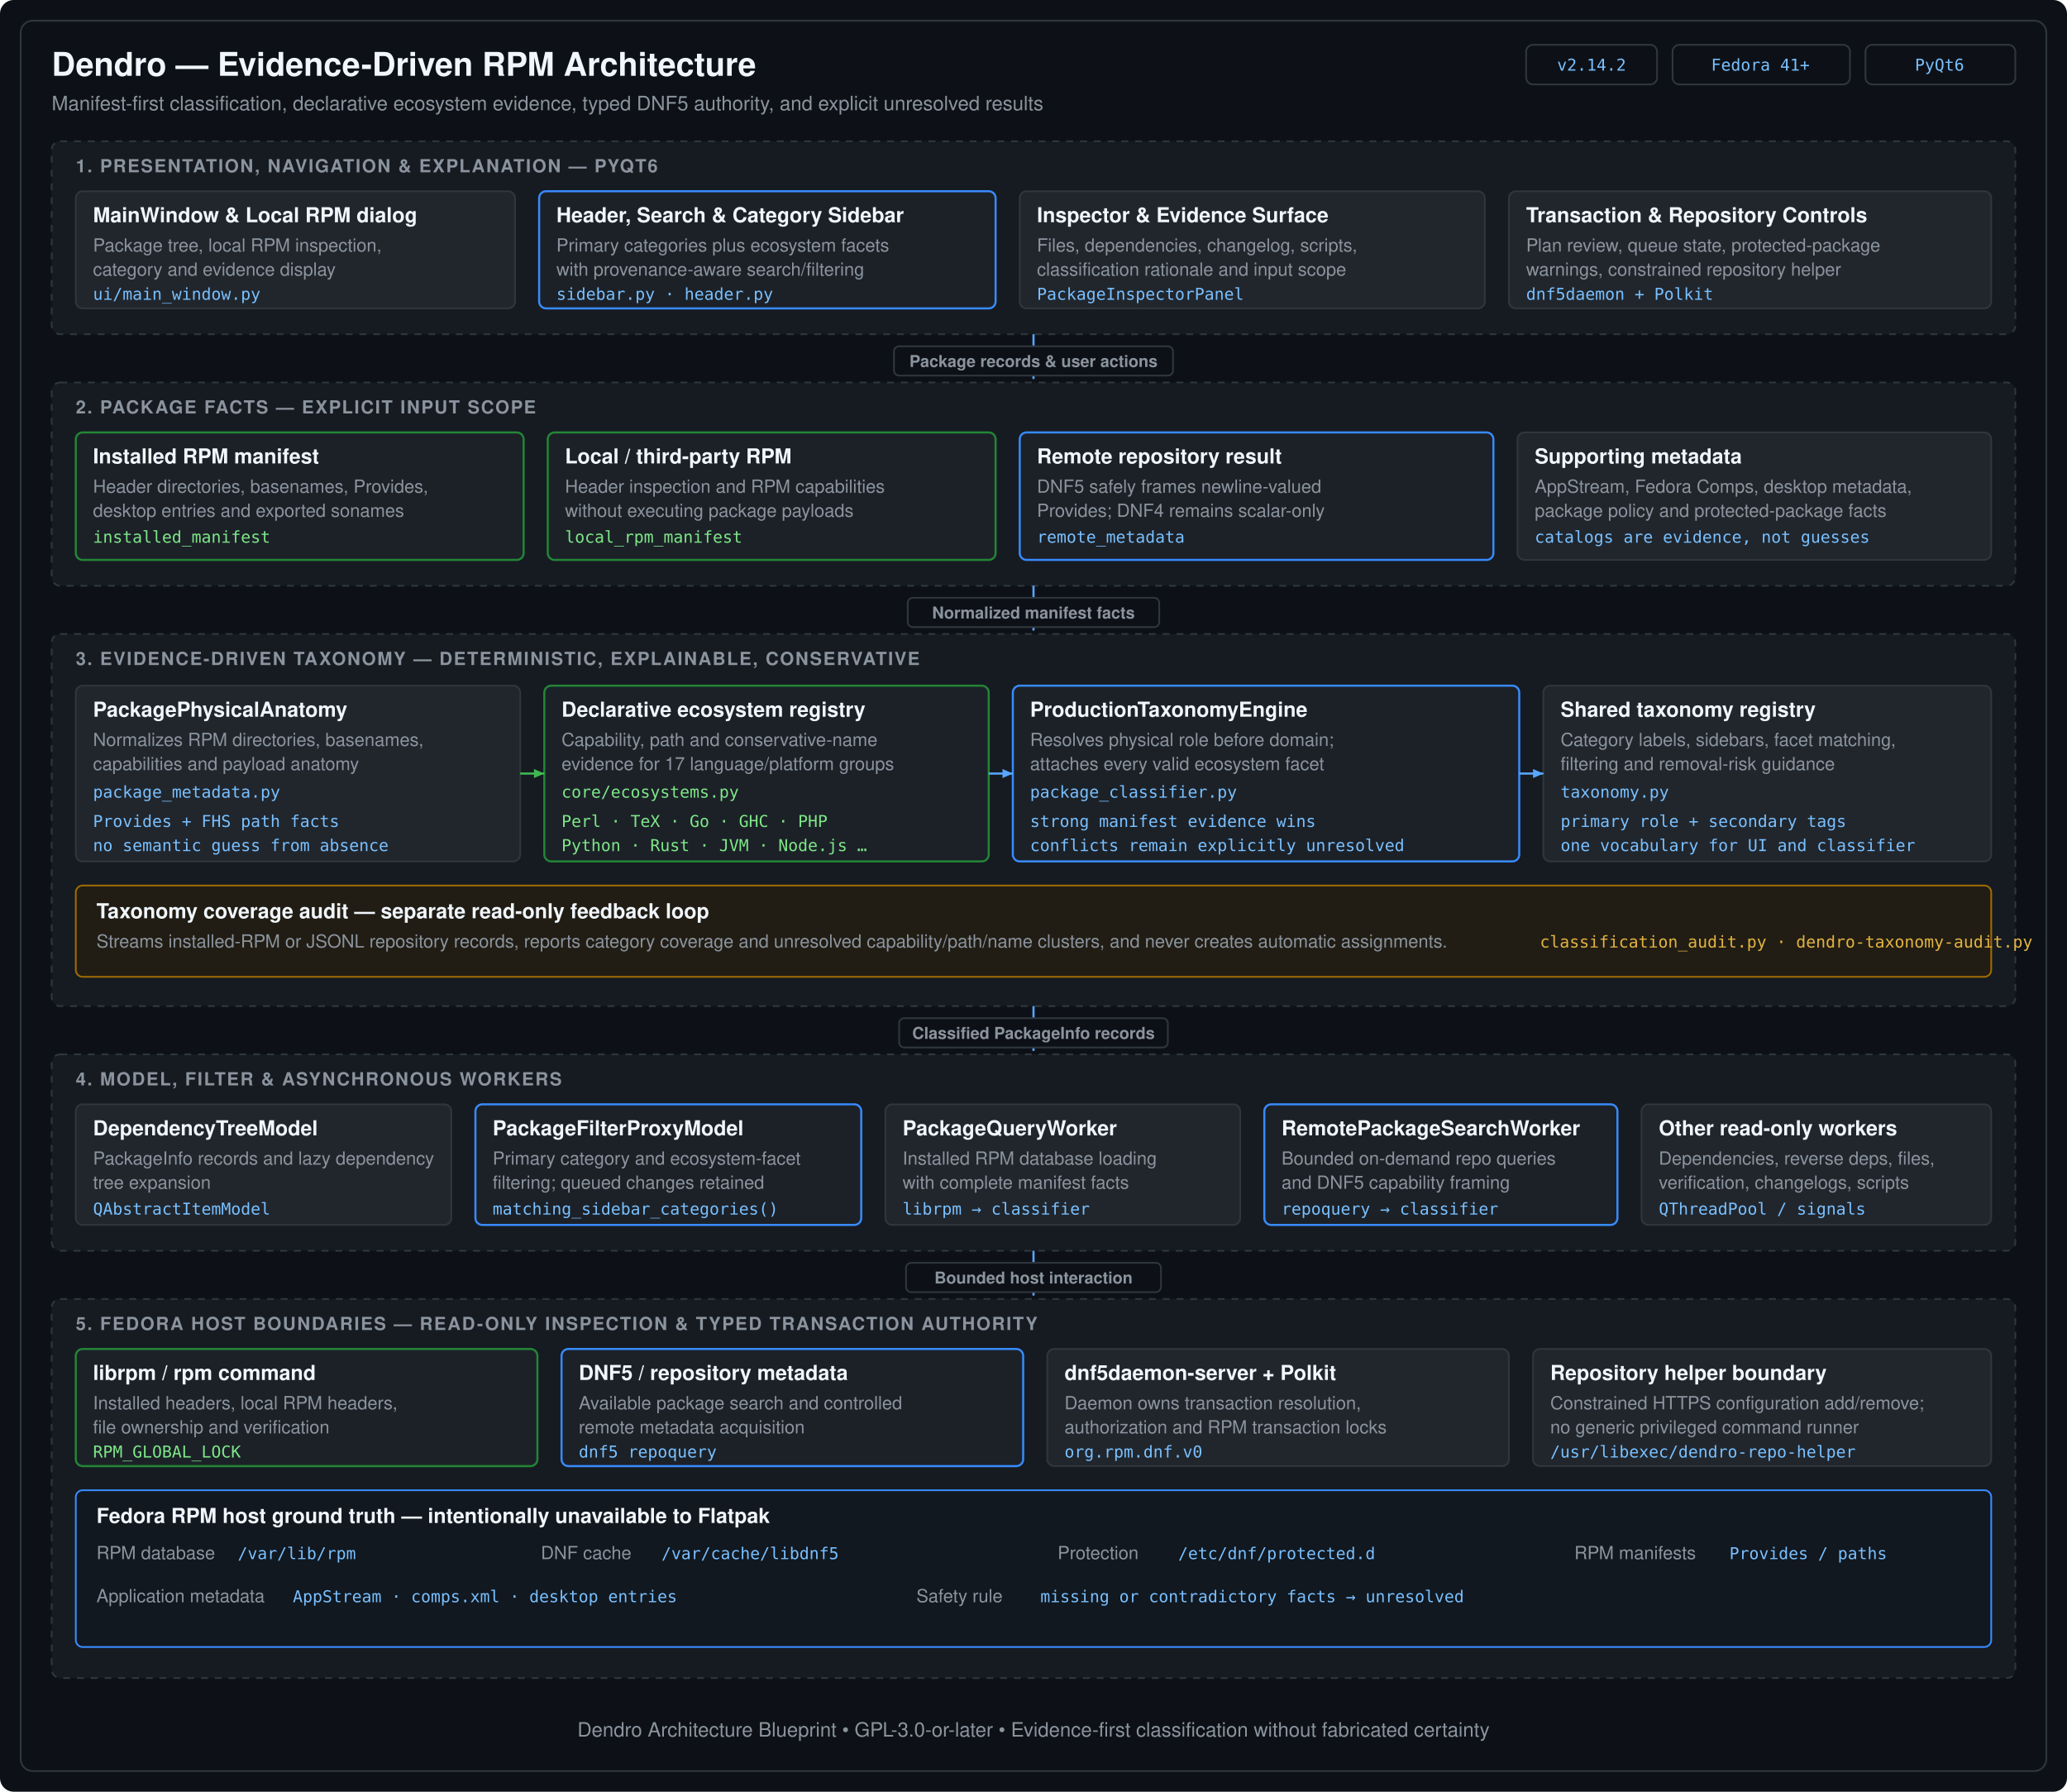
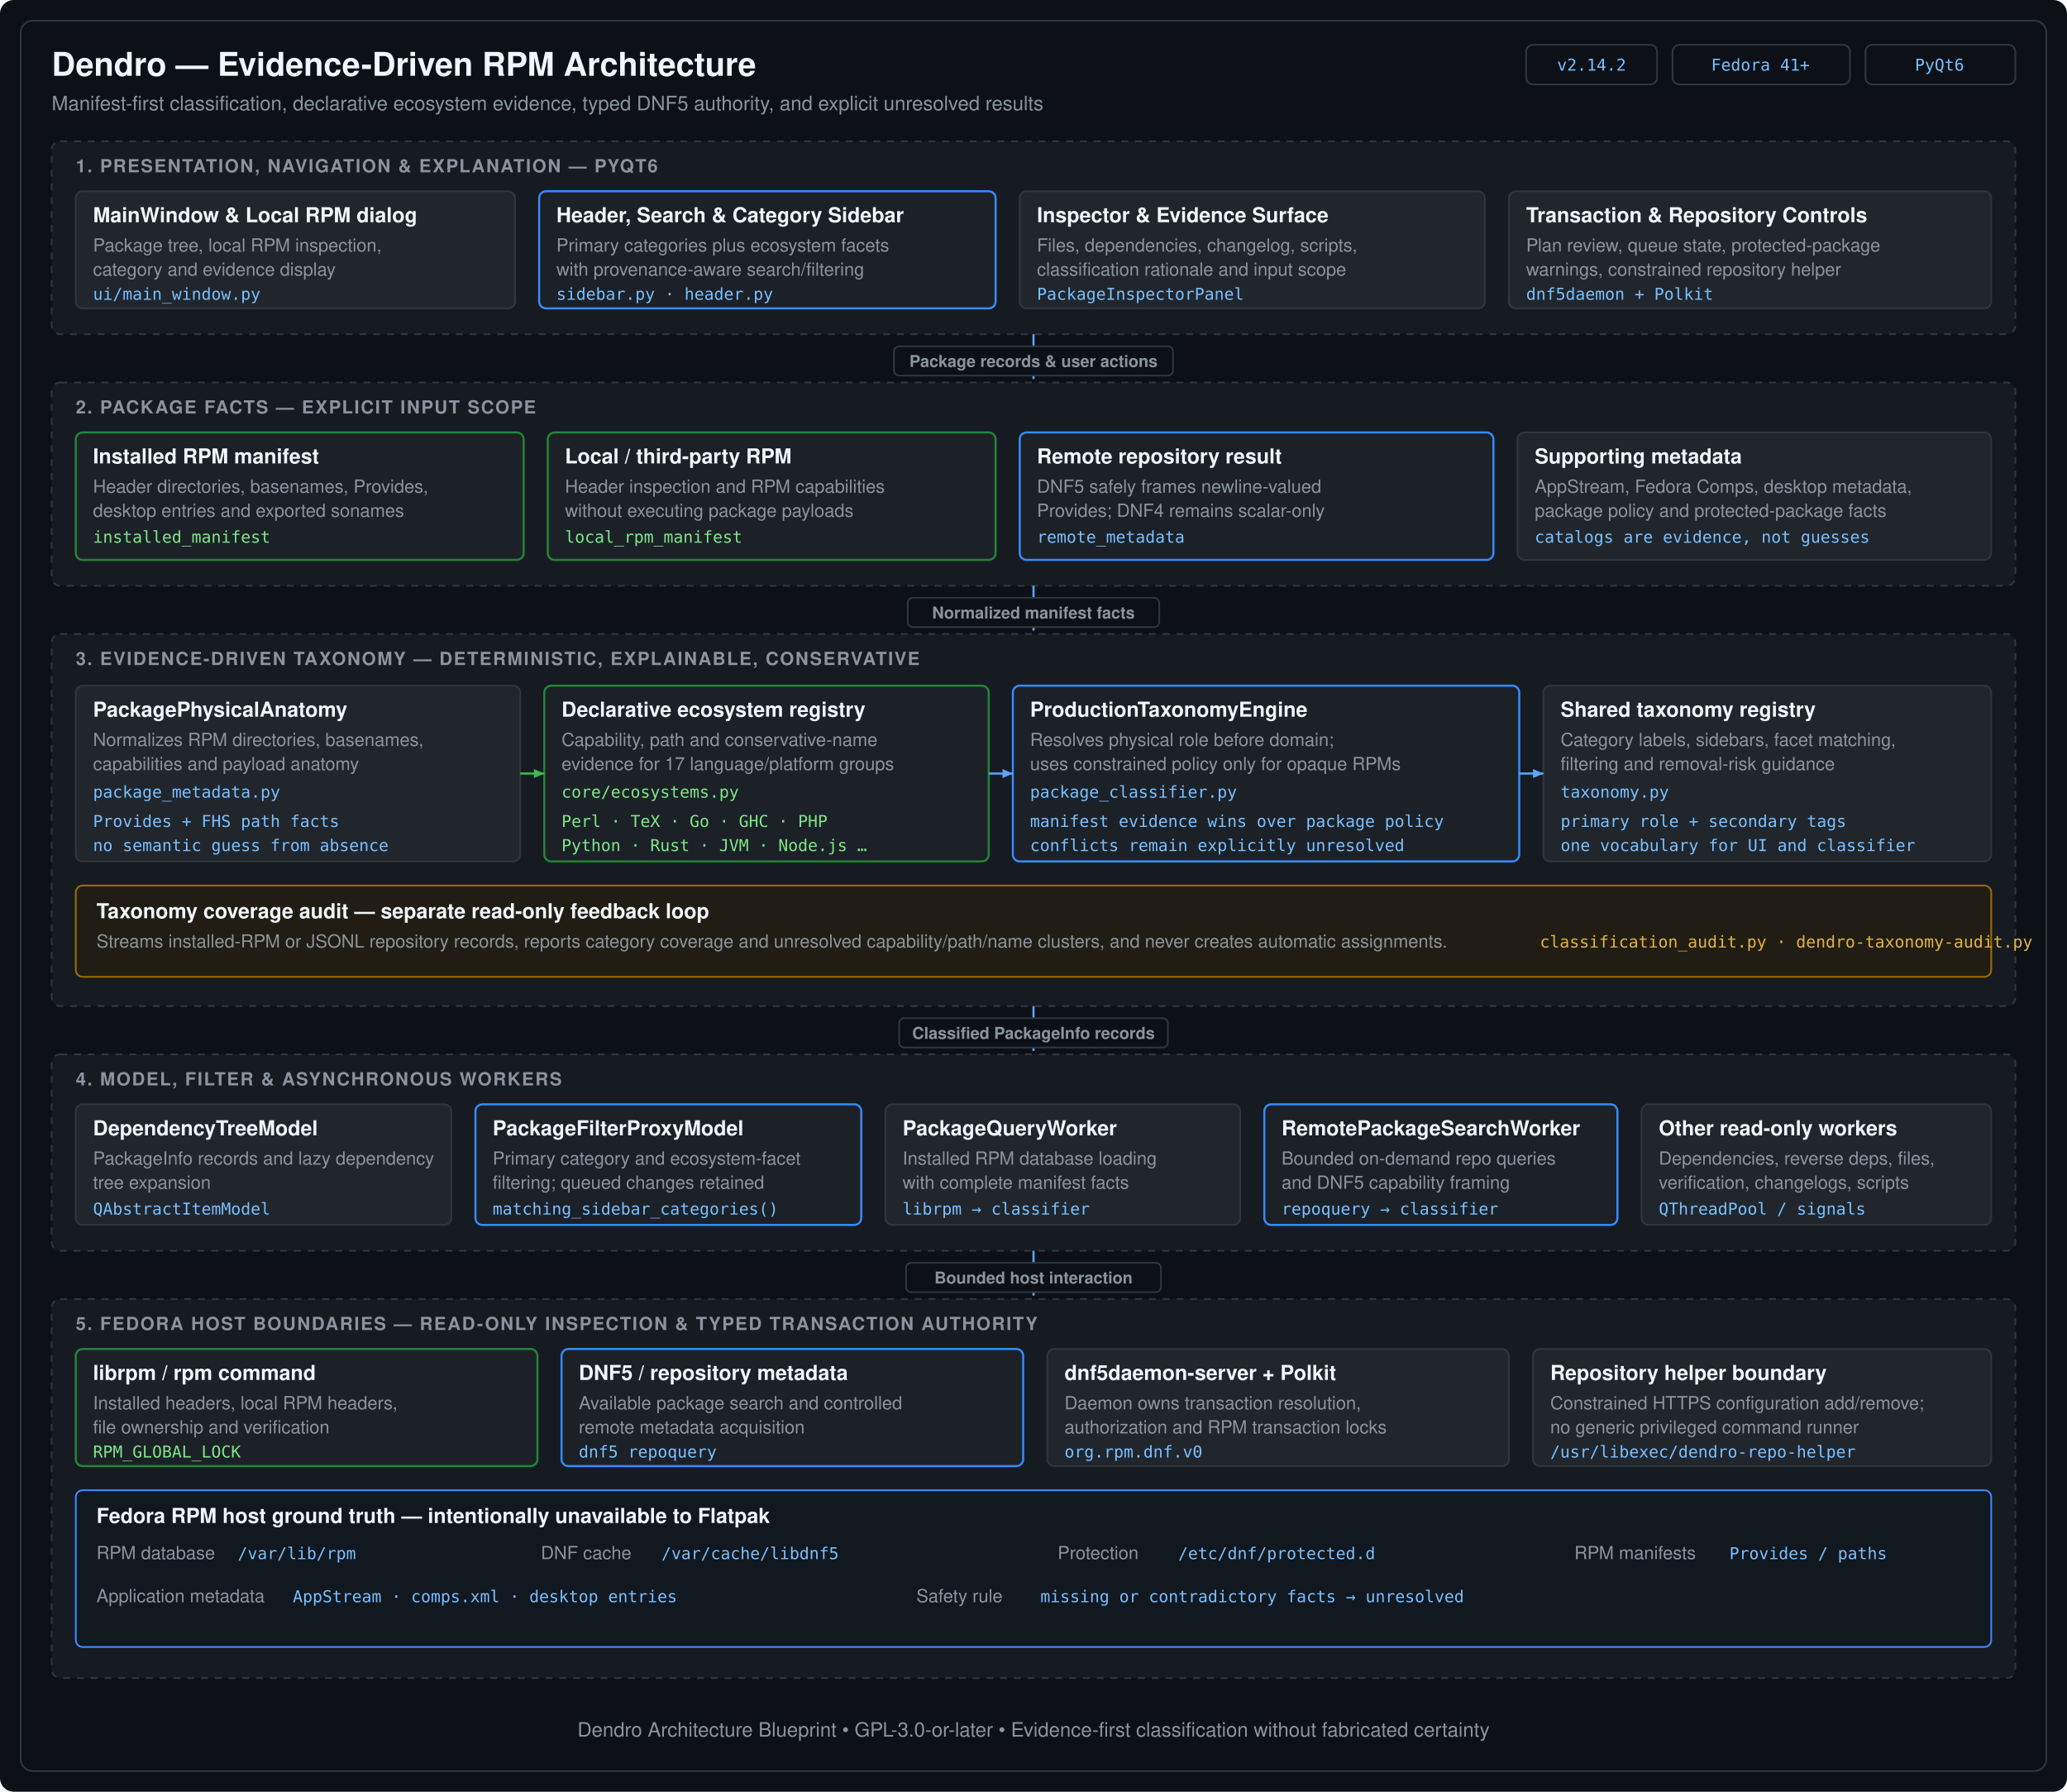
<svg xmlns="http://www.w3.org/2000/svg" viewBox="0 0 1200 1040" width="100%" height="100%" role="img" aria-labelledby="title description">
  <defs>
    <marker id="arrow-blue" viewBox="0 0 10 10" refX="8" refY="5" markerWidth="6" markerHeight="6" orient="auto">
      <path d="M0,1.5 L8,5 L0,8.5 Z" fill="#58a6ff" />
    </marker>
    <marker id="arrow-green" viewBox="0 0 10 10" refX="8" refY="5" markerWidth="6" markerHeight="6" orient="auto">
      <path d="M0,1.5 L8,5 L0,8.5 Z" fill="#3fb950" />
    </marker>
    <marker id="arrow-gray" viewBox="0 0 10 10" refX="8" refY="5" markerWidth="6" markerHeight="6" orient="auto">
      <path d="M0,1.5 L8,5 L0,8.5 Z" fill="#8b949e" />
    </marker>
    <style>
      .canvas { fill: #0d1117; }
      .frame { fill: #0d1117; stroke: #30363d; stroke-width: 1; }
      .layer { fill: #161b22; stroke: #30363d; stroke-width: 1; stroke-dasharray: 4 4; }
      .card { fill: #21262d; stroke: #30363d; stroke-width: 1; }
      .card-blue { fill: #1c2128; stroke: #388bfd; stroke-width: 1.2; }
      .card-green { fill: #1c2128; stroke: #238636; stroke-width: 1.2; }
      .card-amber { fill: #211d14; stroke: #9e6a03; stroke-width: 1; }
      .host { fill: #111820; stroke: #388bfd; stroke-width: 1; }
      .pill { fill: #0d1117; stroke: #30363d; stroke-width: 1; }
      .line-blue { fill: none; stroke: #58a6ff; stroke-width: 1.25; }
      .line-green { fill: none; stroke: #3fb950; stroke-width: 1.25; }
      .line-gray { fill: none; stroke: #8b949e; stroke-width: 1.15; }
      .line-dashed { fill: none; stroke: #d29922; stroke-width: 1.15; stroke-dasharray: 4 4; }
      .title { font-family: -apple-system, BlinkMacSystemFont, "Segoe UI", Helvetica, Arial, sans-serif; font-size: 19px; font-weight: 700; fill: #f0f6fc; }
      .subtitle { font-family: -apple-system, BlinkMacSystemFont, "Segoe UI", Helvetica, Arial, sans-serif; font-size: 11.5px; fill: #8b949e; }
      .layer-title { font-family: -apple-system, BlinkMacSystemFont, "Segoe UI", Helvetica, Arial, sans-serif; font-size: 10.5px; font-weight: 700; letter-spacing: .8px; fill: #8b949e; }
      .card-title { font-family: -apple-system, BlinkMacSystemFont, "Segoe UI", Helvetica, Arial, sans-serif; font-size: 12px; font-weight: 650; fill: #f0f6fc; }
      .card-copy { font-family: -apple-system, BlinkMacSystemFont, "Segoe UI", Helvetica, Arial, sans-serif; font-size: 10.5px; fill: #8b949e; }
      .code { font-family: ui-monospace, SFMono-Regular, "SF Mono", Menlo, Consolas, monospace; font-size: 9.5px; fill: #79c0ff; }
      .code-green { font-family: ui-monospace, SFMono-Regular, "SF Mono", Menlo, Consolas, monospace; font-size: 9.5px; fill: #7ee787; }
      .code-amber { font-family: ui-monospace, SFMono-Regular, "SF Mono", Menlo, Consolas, monospace; font-size: 9.5px; fill: #e3b341; }
      .connector { font-family: -apple-system, BlinkMacSystemFont, "Segoe UI", Helvetica, Arial, sans-serif; font-size: 9.5px; font-weight: 600; fill: #8b949e; }
    </style>
  </defs>
  <rect width="1200" height="1040" rx="8" class="canvas" />
  <rect x="12" y="12" width="1176" height="1016" rx="7" class="frame" />
  <g transform="translate(30, 26)">
    <text x="0" y="18" class="title">Dendro — Evidence-Driven RPM Architecture</text>
    <text x="0" y="38" class="subtitle">Manifest-first classification, declarative ecosystem evidence, typed DNF5 authority, and explicit unresolved results</text>
    <g transform="translate(856, 0)">
      <rect width="76" height="23" rx="4" class="pill" />
      <text x="38" y="15" text-anchor="middle" class="code">v2.14.2</text>
      <rect x="85" width="103" height="23" rx="4" class="pill" />
      <text x="136" y="15" text-anchor="middle" class="code">Fedora 41+</text>
      <rect x="197" width="87" height="23" rx="4" class="pill" />
      <text x="240" y="15" text-anchor="middle" class="code">PyQt6</text>
    </g>
  </g>
  <g transform="translate(30, 82)">
    <rect width="1140" height="112" rx="5" class="layer" />
    <text x="14" y="18" class="layer-title">1. PRESENTATION, NAVIGATION &amp; EXPLANATION — PYQT6</text>
    <g transform="translate(14, 29)">
      <rect width="255" height="68" rx="4" class="card" />
      <text x="10" y="18" class="card-title">MainWindow &amp; Local RPM dialog</text>
      <text x="10" y="35" class="card-copy">Package tree, local RPM inspection,</text>
      <text x="10" y="49" class="card-copy">category and evidence display</text>
      <text x="10" y="63" class="code">ui/main_window.py</text>
    </g>
    <g transform="translate(283, 29)">
      <rect width="265" height="68" rx="4" class="card-blue" />
      <text x="10" y="18" class="card-title">Header, Search &amp; Category Sidebar</text>
      <text x="10" y="35" class="card-copy">Primary categories plus ecosystem facets</text>
      <text x="10" y="49" class="card-copy">with provenance-aware search/filtering</text>
      <text x="10" y="63" class="code">sidebar.py · header.py</text>
    </g>
    <g transform="translate(562, 29)">
      <rect width="270" height="68" rx="4" class="card" />
      <text x="10" y="18" class="card-title">Inspector &amp; Evidence Surface</text>
      <text x="10" y="35" class="card-copy">Files, dependencies, changelog, scripts,</text>
      <text x="10" y="49" class="card-copy">classification rationale and input scope</text>
      <text x="10" y="63" class="code">PackageInspectorPanel</text>
    </g>
    <g transform="translate(846, 29)">
      <rect width="280" height="68" rx="4" class="card" />
      <text x="10" y="18" class="card-title">Transaction &amp; Repository Controls</text>
      <text x="10" y="35" class="card-copy">Plan review, queue state, protected-package</text>
      <text x="10" y="49" class="card-copy">warnings, constrained repository helper</text>
      <text x="10" y="63" class="code">dnf5daemon + Polkit</text>
    </g>
  </g>
  <path d="M600 194 L600 220" class="line-blue" marker-end="url(#arrow-blue)" />
  <rect x="519" y="201" width="162" height="17" rx="3" class="pill" />
  <text x="600" y="213" text-anchor="middle" class="connector">Package records &amp; user actions</text>
  <g transform="translate(30, 222)">
    <rect width="1140" height="118" rx="5" class="layer" />
    <text x="14" y="18" class="layer-title">2. PACKAGE FACTS — EXPLICIT INPUT SCOPE</text>
    <g transform="translate(14, 29)">
      <rect width="260" height="74" rx="4" class="card-green" />
      <text x="10" y="18" class="card-title">Installed RPM manifest</text>
      <text x="10" y="35" class="card-copy">Header directories, basenames, Provides,</text>
      <text x="10" y="49" class="card-copy">desktop entries and exported sonames</text>
      <text x="10" y="64" class="code-green">installed_manifest</text>
    </g>
    <g transform="translate(288, 29)">
      <rect width="260" height="74" rx="4" class="card-green" />
      <text x="10" y="18" class="card-title">Local / third-party RPM</text>
      <text x="10" y="35" class="card-copy">Header inspection and RPM capabilities</text>
      <text x="10" y="49" class="card-copy">without executing package payloads</text>
      <text x="10" y="64" class="code-green">local_rpm_manifest</text>
    </g>
    <g transform="translate(562, 29)">
      <rect width="275" height="74" rx="4" class="card-blue" />
      <text x="10" y="18" class="card-title">Remote repository result</text>
      <text x="10" y="35" class="card-copy">DNF5 safely frames newline-valued</text>
      <text x="10" y="49" class="card-copy">Provides; DNF4 remains scalar-only</text>
      <text x="10" y="64" class="code">remote_metadata</text>
    </g>
    <g transform="translate(851, 29)">
      <rect width="275" height="74" rx="4" class="card" />
      <text x="10" y="18" class="card-title">Supporting metadata</text>
      <text x="10" y="35" class="card-copy">AppStream, Fedora Comps, desktop metadata,</text>
      <text x="10" y="49" class="card-copy">package policy and protected-package facts</text>
      <text x="10" y="64" class="code">catalogs are evidence, not guesses</text>
    </g>
  </g>
  <path d="M600 340 L600 366" class="line-blue" marker-end="url(#arrow-blue)" />
  <rect x="527" y="347" width="146" height="17" rx="3" class="pill" />
  <text x="600" y="359" text-anchor="middle" class="connector">Normalized manifest facts</text>
  <g transform="translate(30, 368)">
    <rect width="1140" height="216" rx="5" class="layer" />
    <text x="14" y="18" class="layer-title">3. EVIDENCE-DRIVEN TAXONOMY — DETERMINISTIC, EXPLAINABLE, CONSERVATIVE</text>
    <g transform="translate(14, 30)">
      <rect width="258" height="102" rx="4" class="card" />
      <text x="10" y="18" class="card-title">PackagePhysicalAnatomy</text>
      <text x="10" y="35" class="card-copy">Normalizes RPM directories, basenames,</text>
      <text x="10" y="49" class="card-copy">capabilities and payload anatomy</text>
      <text x="10" y="65" class="code">package_metadata.py</text>
      <text x="10" y="82" class="code">Provides + FHS path facts</text>
      <text x="10" y="96" class="code">no semantic guess from absence</text>
    </g>
    <g transform="translate(286, 30)">
      <rect width="258" height="102" rx="4" class="card-green" />
      <text x="10" y="18" class="card-title">Declarative ecosystem registry</text>
      <text x="10" y="35" class="card-copy">Capability, path and conservative-name</text>
      <text x="10" y="49" class="card-copy">evidence for 17 language/platform groups</text>
      <text x="10" y="65" class="code-green">core/ecosystems.py</text>
      <text x="10" y="82" class="code-green">Perl · TeX · Go · GHC · PHP</text>
      <text x="10" y="96" class="code-green">Python · Rust · JVM · Node.js …</text>
    </g>
    <g transform="translate(558, 30)">
      <rect width="294" height="102" rx="4" class="card-blue" />
      <text x="10" y="18" class="card-title">ProductionTaxonomyEngine</text>
      <text x="10" y="35" class="card-copy">Resolves physical role before domain;</text>
-       <text x="10" y="49" class="card-copy">attaches every valid ecosystem facet</text>
+       <text x="10" y="49" class="card-copy">uses constrained policy only for opaque RPMs</text>
      <text x="10" y="65" class="code">package_classifier.py</text>
-       <text x="10" y="82" class="code">strong manifest evidence wins</text>
+       <text x="10" y="82" class="code">manifest evidence wins over package policy</text>
      <text x="10" y="96" class="code">conflicts remain explicitly unresolved</text>
    </g>
    <g transform="translate(866, 30)">
      <rect width="260" height="102" rx="4" class="card" />
      <text x="10" y="18" class="card-title">Shared taxonomy registry</text>
      <text x="10" y="35" class="card-copy">Category labels, sidebars, facet matching,</text>
      <text x="10" y="49" class="card-copy">filtering and removal-risk guidance</text>
      <text x="10" y="65" class="code">taxonomy.py</text>
      <text x="10" y="82" class="code">primary role + secondary tags</text>
      <text x="10" y="96" class="code">one vocabulary for UI and classifier</text>
    </g>
    <path d="M272 81 L286 81" class="line-green" marker-end="url(#arrow-green)" />
    <path d="M544 81 L558 81" class="line-blue" marker-end="url(#arrow-blue)" />
    <path d="M852 81 L866 81" class="line-blue" marker-end="url(#arrow-blue)" />
    <g transform="translate(14, 146)">
      <rect width="1112" height="53" rx="4" class="card-amber" />
      <text x="12" y="19" class="card-title">Taxonomy coverage audit — separate read-only feedback loop</text>
      <text x="12" y="36" class="card-copy">Streams installed-RPM or JSONL repository records, reports category coverage and unresolved capability/path/name clusters, and never creates automatic assignments.</text>
      <text x="850" y="36" class="code-amber">classification_audit.py · dendro-taxonomy-audit.py</text>
    </g>
  </g>
  <path d="M600 584 L600 610" class="line-blue" marker-end="url(#arrow-blue)" />
  <rect x="522" y="591" width="156" height="17" rx="3" class="pill" />
  <text x="600" y="603" text-anchor="middle" class="connector">Classified PackageInfo records</text>
  <g transform="translate(30, 612)">
    <rect width="1140" height="114" rx="5" class="layer" />
    <text x="14" y="18" class="layer-title">4. MODEL, FILTER &amp; ASYNCHRONOUS WORKERS</text>
    <g transform="translate(14, 29)">
      <rect width="218" height="70" rx="4" class="card" />
      <text x="10" y="18" class="card-title">DependencyTreeModel</text>
      <text x="10" y="35" class="card-copy">PackageInfo records and lazy dependency</text>
      <text x="10" y="49" class="card-copy">tree expansion</text>
      <text x="10" y="64" class="code">QAbstractItemModel</text>
    </g>
    <g transform="translate(246, 29)">
      <rect width="224" height="70" rx="4" class="card-blue" />
      <text x="10" y="18" class="card-title">PackageFilterProxyModel</text>
      <text x="10" y="35" class="card-copy">Primary category and ecosystem-facet</text>
      <text x="10" y="49" class="card-copy">filtering; queued changes retained</text>
      <text x="10" y="64" class="code">matching_sidebar_categories()</text>
    </g>
    <g transform="translate(484, 29)">
      <rect width="206" height="70" rx="4" class="card" />
      <text x="10" y="18" class="card-title">PackageQueryWorker</text>
      <text x="10" y="35" class="card-copy">Installed RPM database loading</text>
      <text x="10" y="49" class="card-copy">with complete manifest facts</text>
      <text x="10" y="64" class="code">librpm → classifier</text>
    </g>
    <g transform="translate(704, 29)">
      <rect width="205" height="70" rx="4" class="card-blue" />
      <text x="10" y="18" class="card-title">RemotePackageSearchWorker</text>
      <text x="10" y="35" class="card-copy">Bounded on-demand repo queries</text>
      <text x="10" y="49" class="card-copy">and DNF5 capability framing</text>
      <text x="10" y="64" class="code">repoquery → classifier</text>
    </g>
    <g transform="translate(923, 29)">
      <rect width="203" height="70" rx="4" class="card" />
      <text x="10" y="18" class="card-title">Other read-only workers</text>
      <text x="10" y="35" class="card-copy">Dependencies, reverse deps, files,</text>
      <text x="10" y="49" class="card-copy">verification, changelogs, scripts</text>
      <text x="10" y="64" class="code">QThreadPool / signals</text>
    </g>
  </g>
  <path d="M600 726 L600 752" class="line-blue" marker-end="url(#arrow-blue)" />
  <rect x="526" y="733" width="148" height="17" rx="3" class="pill" />
  <text x="600" y="745" text-anchor="middle" class="connector">Bounded host interaction</text>
  <g transform="translate(30, 754)">
    <rect width="1140" height="220" rx="5" class="layer" />
    <text x="14" y="18" class="layer-title">5. FEDORA HOST BOUNDARIES — READ-ONLY INSPECTION &amp; TYPED TRANSACTION AUTHORITY</text>
    <g transform="translate(14, 29)">
      <rect width="268" height="68" rx="4" class="card-green" />
      <text x="10" y="18" class="card-title">librpm / rpm command</text>
      <text x="10" y="35" class="card-copy">Installed headers, local RPM headers,</text>
      <text x="10" y="49" class="card-copy">file ownership and verification</text>
      <text x="10" y="63" class="code-green">RPM_GLOBAL_LOCK</text>
    </g>
    <g transform="translate(296, 29)">
      <rect width="268" height="68" rx="4" class="card-blue" />
      <text x="10" y="18" class="card-title">DNF5 / repository metadata</text>
      <text x="10" y="35" class="card-copy">Available package search and controlled</text>
      <text x="10" y="49" class="card-copy">remote metadata acquisition</text>
      <text x="10" y="63" class="code">dnf5 repoquery</text>
    </g>
    <g transform="translate(578, 29)">
      <rect width="268" height="68" rx="4" class="card" />
      <text x="10" y="18" class="card-title">dnf5daemon-server + Polkit</text>
      <text x="10" y="35" class="card-copy">Daemon owns transaction resolution,</text>
      <text x="10" y="49" class="card-copy">authorization and RPM transaction locks</text>
      <text x="10" y="63" class="code">org.rpm.dnf.v0</text>
    </g>
    <g transform="translate(860, 29)">
      <rect width="266" height="68" rx="4" class="card" />
      <text x="10" y="18" class="card-title">Repository helper boundary</text>
      <text x="10" y="35" class="card-copy">Constrained HTTPS configuration add/remove;</text>
      <text x="10" y="49" class="card-copy">no generic privileged command runner</text>
      <text x="10" y="63" class="code">/usr/libexec/dendro-repo-helper</text>
    </g>
    <g transform="translate(14, 111)">
      <rect width="1112" height="91" rx="4" class="host" />
      <text x="12" y="19" class="card-title">Fedora RPM host ground truth — intentionally unavailable to Flatpak</text>
      <text x="12" y="40" class="card-copy">RPM database</text>
      <text x="94" y="40" class="code">/var/lib/rpm</text>
      <text x="270" y="40" class="card-copy">DNF cache</text>
      <text x="340" y="40" class="code">/var/cache/libdnf5</text>
      <text x="570" y="40" class="card-copy">Protection</text>
      <text x="640" y="40" class="code">/etc/dnf/protected.d</text>
      <text x="870" y="40" class="card-copy">RPM manifests</text>
      <text x="960" y="40" class="code">Provides / paths</text>
      <text x="12" y="65" class="card-copy">Application metadata</text>
      <text x="126" y="65" class="code">AppStream · comps.xml · desktop entries</text>
      <text x="488" y="65" class="card-copy">Safety rule</text>
      <text x="560" y="65" class="code">missing or contradictory facts → unresolved</text>
    </g>
  </g>
  <text x="600" y="1008" text-anchor="middle" class="subtitle">Dendro Architecture Blueprint • GPL-3.0-or-later • Evidence-first classification without fabricated certainty</text>
</svg>
